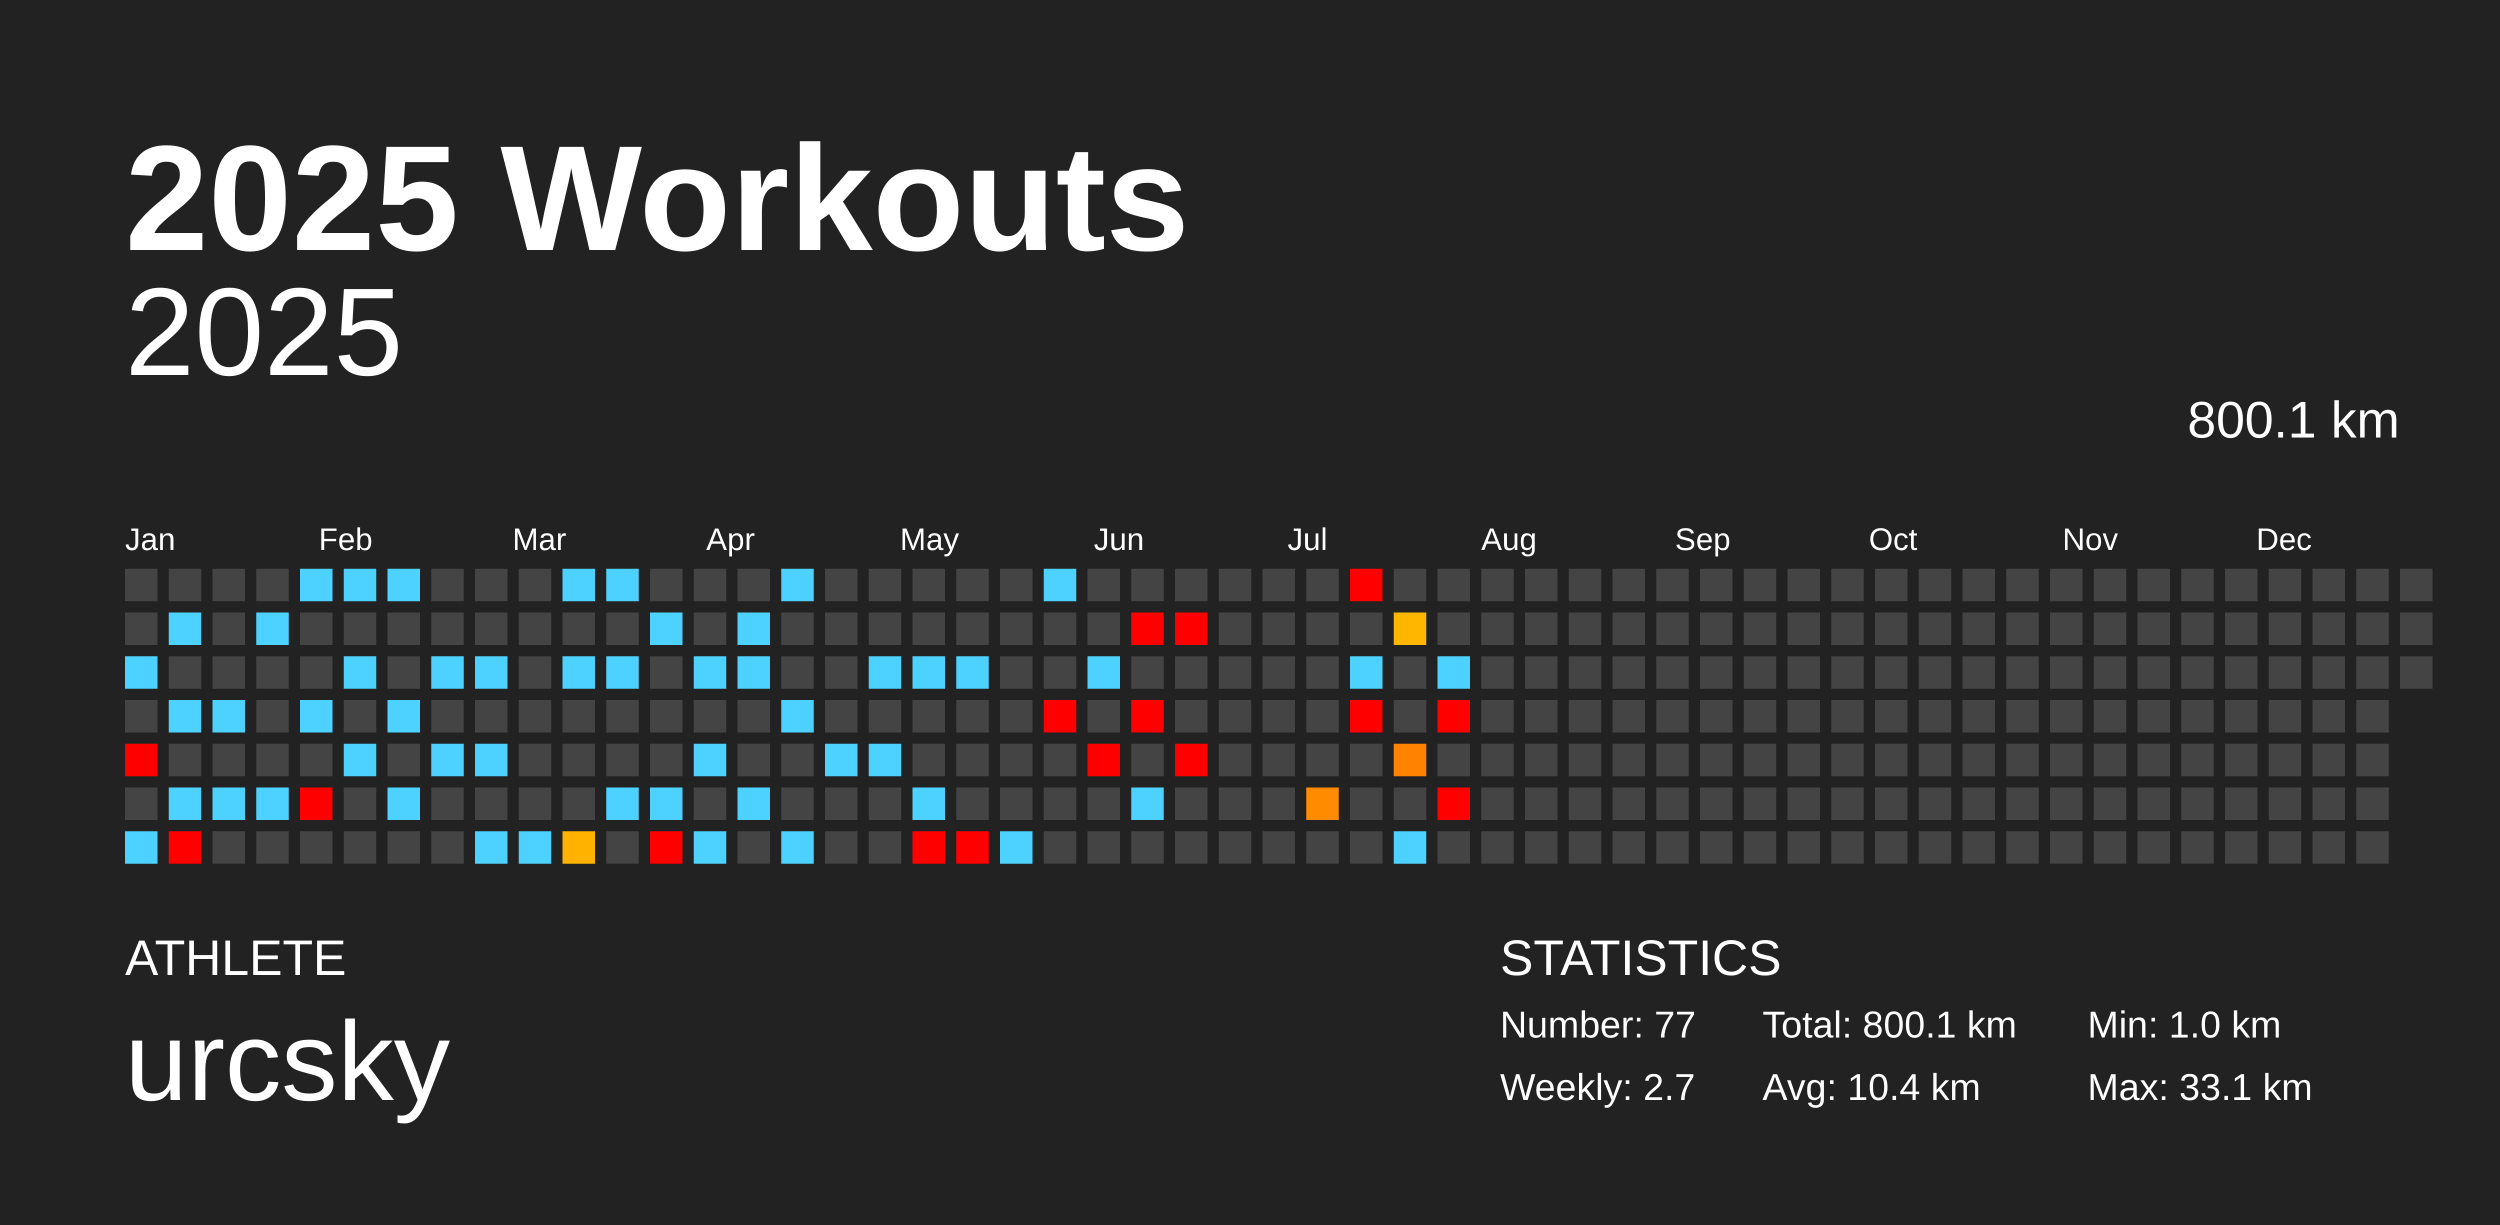
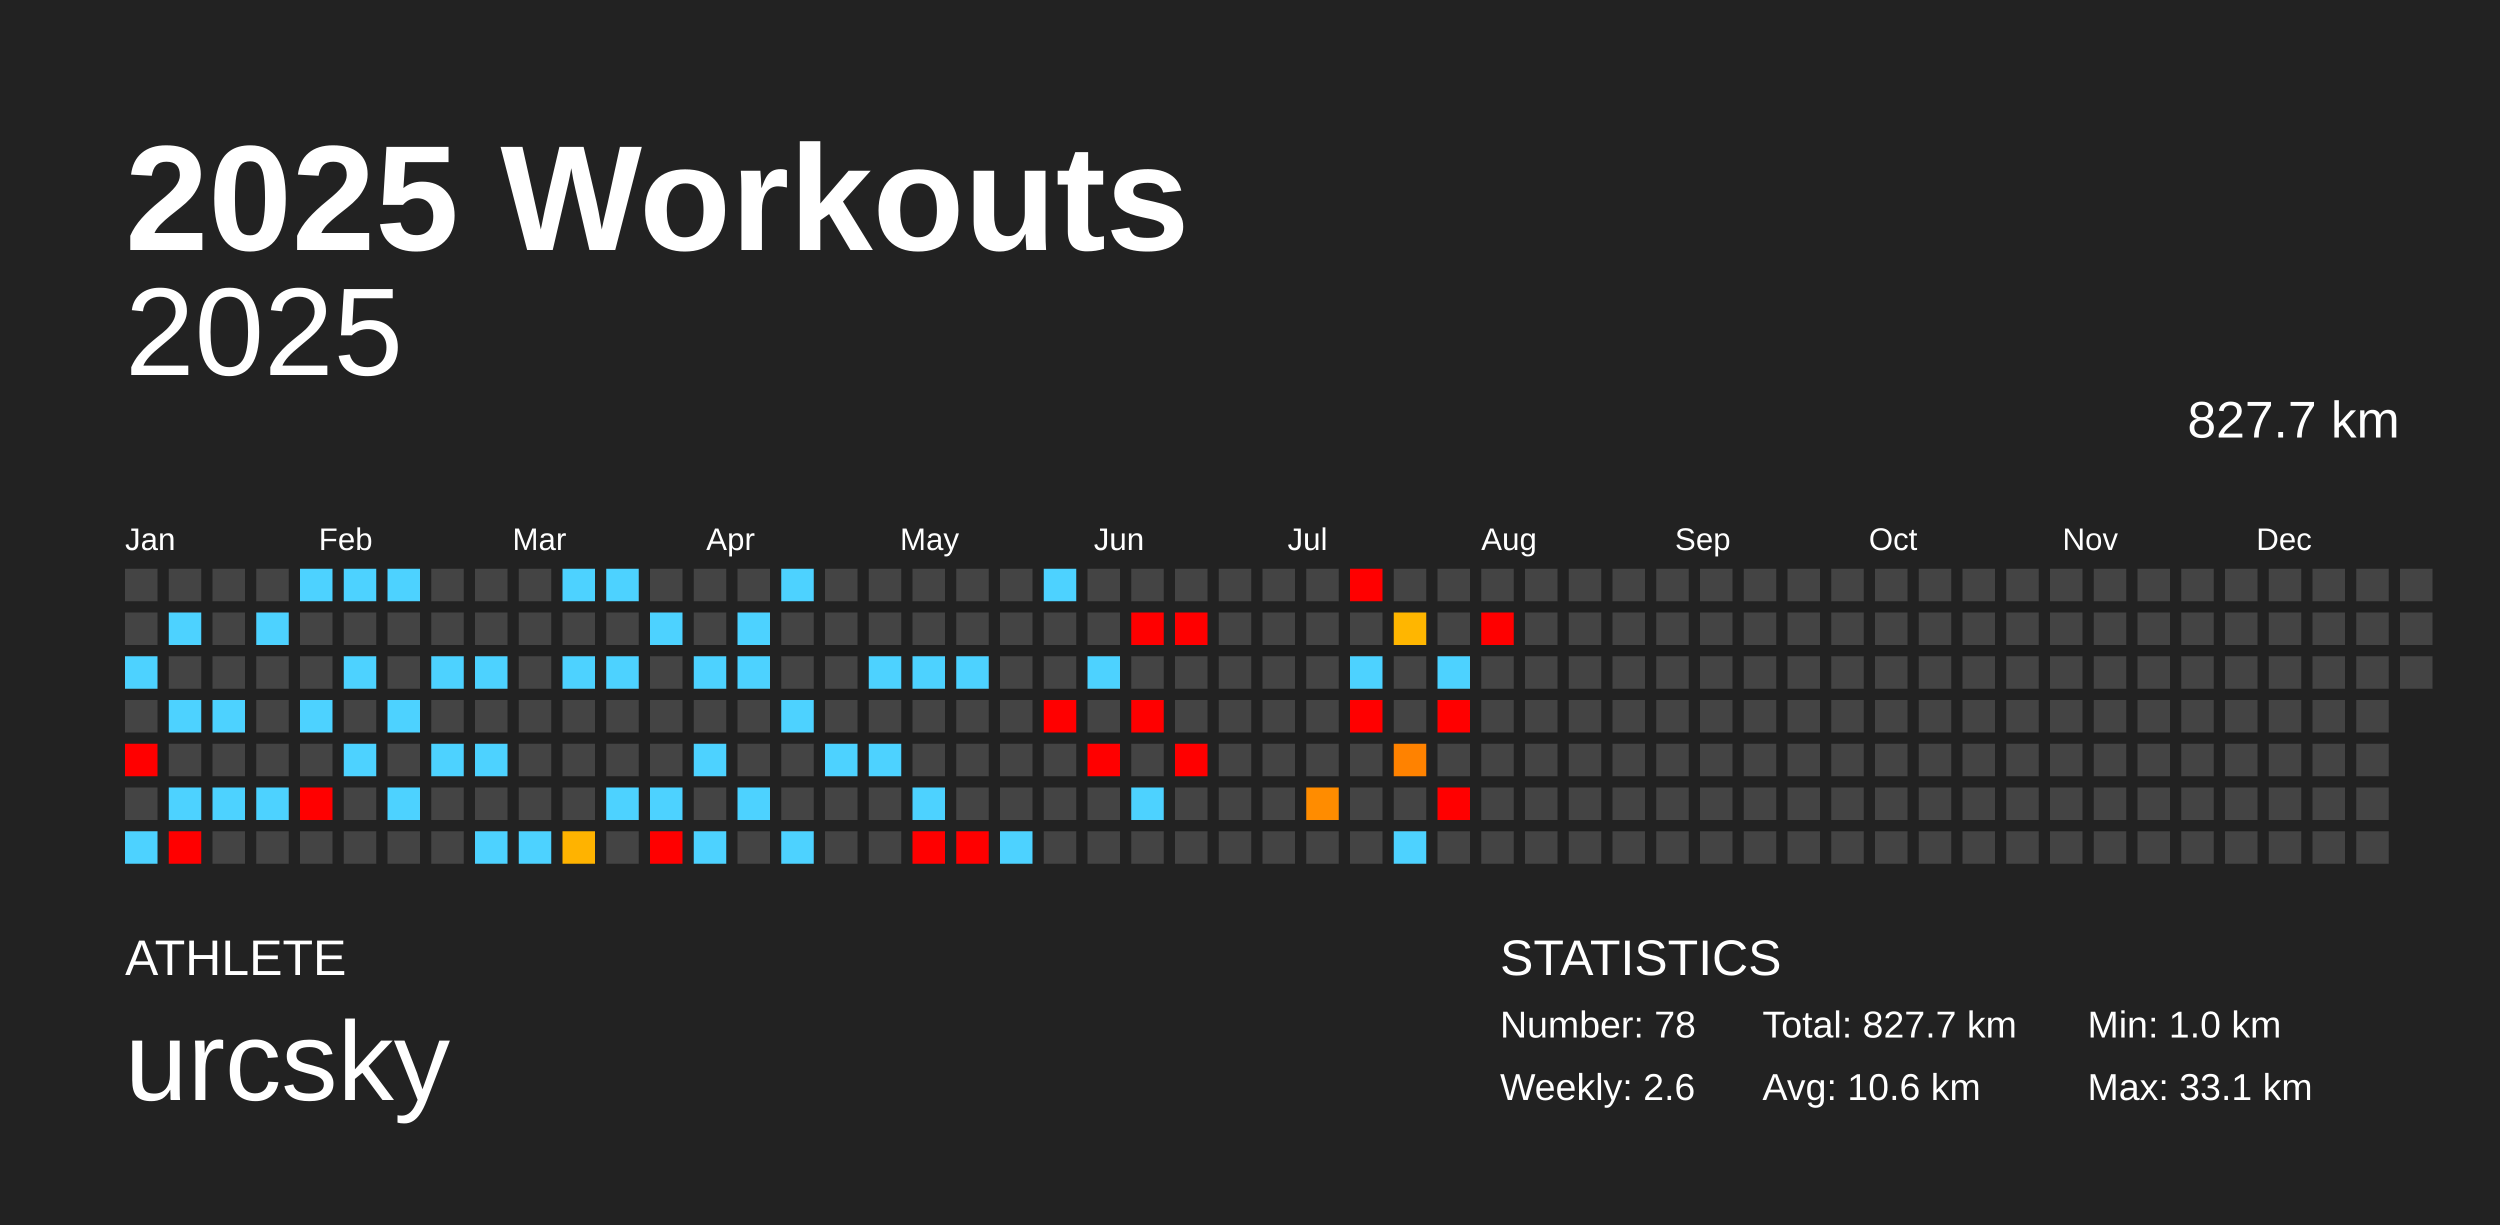
<svg xmlns="http://www.w3.org/2000/svg" baseProfile="full" height="98mm" version="1.1" viewBox="0,0,200,98" width="200mm">
  <defs />
  <rect fill="#222222" height="98" width="200" x="0" y="0" />
  <text fill="#FFFFFF" style="font-size:12px; font-family:Arial; font-weight:bold;" x="10" y="20">2025 Workouts</text>
  <text fill="#FFFFFF" style="font-size:4px; font-family:Arial" x="10" y="78">ATHLETE</text>
  <text fill="#FFFFFF" style="font-size:9px; font-family:Arial" x="10" y="88">urcsky</text>
  <text fill="#FFFFFF" style="font-size:4px; font-family:Arial" x="120" y="78">STATISTICS</text>
-   <text fill="#FFFFFF" style="font-size:3px; font-family:Arial" x="120" y="83">Number: 77</text>
-   <text fill="#FFFFFF" style="font-size:3px; font-family:Arial" x="120" y="88">Weekly: 2.7</text>
-   <text fill="#FFFFFF" style="font-size:3px; font-family:Arial" x="141" y="83">Total: 800.1 km</text>
-   <text fill="#FFFFFF" style="font-size:3px; font-family:Arial" x="141" y="88">Avg: 10.4 km</text>
+   <text fill="#FFFFFF" style="font-size:3px; font-family:Arial" x="120" y="83">Number: 78</text>
+   <text fill="#FFFFFF" style="font-size:3px; font-family:Arial" x="120" y="88">Weekly: 2.6</text>
+   <text fill="#FFFFFF" style="font-size:3px; font-family:Arial" x="141" y="83">Total: 827.7 km</text>
+   <text fill="#FFFFFF" style="font-size:3px; font-family:Arial" x="141" y="88">Avg: 10.6 km</text>
  <text fill="#FFFFFF" style="font-size:3px; font-family:Arial" x="167" y="83">Min: 1.0 km</text>
  <text fill="#FFFFFF" style="font-size:3px; font-family:Arial" x="167" y="88">Max: 33.1 km</text>
  <text alignment-baseline="hanging" fill="#FFFFFF" style="font-size:10.0px; font-family:Arial;" x="10" y="30">2025</text>
-   <text alignment-baseline="hanging" fill="#FFFFFF" style="font-size:4.125px; font-family:Arial;" x="175" y="35">800.1 km</text>
+   <text alignment-baseline="hanging" fill="#FFFFFF" style="font-size:4.125px; font-family:Arial;" x="175" y="35">827.7 km</text>
  <text fill="#FFFFFF" style="font-size:2.5px; font-family:Arial" x="10.0" y="44">Jan</text>
  <text fill="#FFFFFF" style="font-size:2.5px; font-family:Arial" x="25.5" y="44">Feb</text>
  <text fill="#FFFFFF" style="font-size:2.5px; font-family:Arial" x="41.0" y="44">Mar</text>
  <text fill="#FFFFFF" style="font-size:2.5px; font-family:Arial" x="56.5" y="44">Apr</text>
  <text fill="#FFFFFF" style="font-size:2.5px; font-family:Arial" x="72.0" y="44">May</text>
  <text fill="#FFFFFF" style="font-size:2.5px; font-family:Arial" x="87.5" y="44">Jun</text>
  <text fill="#FFFFFF" style="font-size:2.5px; font-family:Arial" x="103.0" y="44">Jul</text>
  <text fill="#FFFFFF" style="font-size:2.5px; font-family:Arial" x="118.5" y="44">Aug</text>
  <text fill="#FFFFFF" style="font-size:2.5px; font-family:Arial" x="134.0" y="44">Sep</text>
  <text fill="#FFFFFF" style="font-size:2.5px; font-family:Arial" x="149.5" y="44">Oct</text>
  <text fill="#FFFFFF" style="font-size:2.5px; font-family:Arial" x="165.0" y="44">Nov</text>
  <text fill="#FFFFFF" style="font-size:2.5px; font-family:Arial" x="180.5" y="44">Dec</text>
  <rect fill="#444444" height="2.6" width="2.6" x="10.0" y="45.5" />
  <rect fill="#444444" height="2.6" width="2.6" x="10.0" y="49.0" />
  <rect fill="#4dd2ff" height="2.6" width="2.6" x="10.0" y="52.5" />
  <rect fill="#444444" height="2.6" width="2.6" x="10.0" y="56.0" />
  <rect fill="red" height="2.6" width="2.6" x="10.0" y="59.5" />
  <rect fill="#444444" height="2.6" width="2.6" x="10.0" y="63.0" />
  <rect fill="#4dd2ff" height="2.6" width="2.6" x="10.0" y="66.5" />
  <rect fill="#444444" height="2.6" width="2.6" x="13.5" y="45.5" />
  <rect fill="#4dd2ff" height="2.6" width="2.6" x="13.5" y="49.0" />
  <rect fill="#444444" height="2.6" width="2.6" x="13.5" y="52.5" />
  <rect fill="#4dd2ff" height="2.6" width="2.6" x="13.5" y="56.0" />
  <rect fill="#444444" height="2.6" width="2.6" x="13.5" y="59.5" />
  <rect fill="#4dd2ff" height="2.6" width="2.6" x="13.5" y="63.0" />
  <rect fill="red" height="2.6" width="2.6" x="13.5" y="66.5" />
  <rect fill="#444444" height="2.6" width="2.6" x="17.0" y="45.5" />
  <rect fill="#444444" height="2.6" width="2.6" x="17.0" y="49.0" />
  <rect fill="#444444" height="2.6" width="2.6" x="17.0" y="52.5" />
  <rect fill="#4dd2ff" height="2.6" width="2.6" x="17.0" y="56.0" />
  <rect fill="#444444" height="2.6" width="2.6" x="17.0" y="59.5" />
  <rect fill="#4dd2ff" height="2.6" width="2.6" x="17.0" y="63.0" />
  <rect fill="#444444" height="2.6" width="2.6" x="17.0" y="66.5" />
  <rect fill="#444444" height="2.6" width="2.6" x="20.5" y="45.5" />
  <rect fill="#4dd2ff" height="2.6" width="2.6" x="20.5" y="49.0" />
  <rect fill="#444444" height="2.6" width="2.6" x="20.5" y="52.5" />
  <rect fill="#444444" height="2.6" width="2.6" x="20.5" y="56.0" />
  <rect fill="#444444" height="2.6" width="2.6" x="20.5" y="59.5" />
  <rect fill="#4dd2ff" height="2.6" width="2.6" x="20.5" y="63.0" />
  <rect fill="#444444" height="2.6" width="2.6" x="20.5" y="66.5" />
  <rect fill="#4dd2ff" height="2.6" width="2.6" x="24.0" y="45.5" />
  <rect fill="#444444" height="2.6" width="2.6" x="24.0" y="49.0" />
  <rect fill="#444444" height="2.6" width="2.6" x="24.0" y="52.5" />
  <rect fill="#4dd2ff" height="2.6" width="2.6" x="24.0" y="56.0" />
  <rect fill="#444444" height="2.6" width="2.6" x="24.0" y="59.5" />
  <rect fill="red" height="2.6" width="2.6" x="24.0" y="63.0" />
  <rect fill="#444444" height="2.6" width="2.6" x="24.0" y="66.5" />
  <rect fill="#4dd2ff" height="2.6" width="2.6" x="27.5" y="45.5" />
  <rect fill="#444444" height="2.6" width="2.6" x="27.5" y="49.0" />
  <rect fill="#4dd2ff" height="2.6" width="2.6" x="27.5" y="52.5" />
  <rect fill="#444444" height="2.6" width="2.6" x="27.5" y="56.0" />
  <rect fill="#4dd2ff" height="2.6" width="2.6" x="27.5" y="59.5" />
  <rect fill="#444444" height="2.6" width="2.6" x="27.5" y="63.0" />
  <rect fill="#444444" height="2.6" width="2.6" x="27.5" y="66.5" />
  <rect fill="#4dd2ff" height="2.6" width="2.6" x="31.0" y="45.5" />
  <rect fill="#444444" height="2.6" width="2.6" x="31.0" y="49.0" />
  <rect fill="#444444" height="2.6" width="2.6" x="31.0" y="52.5" />
  <rect fill="#4dd2ff" height="2.6" width="2.6" x="31.0" y="56.0" />
  <rect fill="#444444" height="2.6" width="2.6" x="31.0" y="59.5" />
  <rect fill="#4dd2ff" height="2.6" width="2.6" x="31.0" y="63.0" />
  <rect fill="#444444" height="2.6" width="2.6" x="31.0" y="66.5" />
  <rect fill="#444444" height="2.6" width="2.6" x="34.5" y="45.5" />
  <rect fill="#444444" height="2.6" width="2.6" x="34.5" y="49.0" />
  <rect fill="#4dd2ff" height="2.6" width="2.6" x="34.5" y="52.5" />
  <rect fill="#444444" height="2.6" width="2.6" x="34.5" y="56.0" />
  <rect fill="#4dd2ff" height="2.6" width="2.6" x="34.5" y="59.5" />
  <rect fill="#444444" height="2.6" width="2.6" x="34.5" y="63.0" />
  <rect fill="#444444" height="2.6" width="2.6" x="34.5" y="66.5" />
  <rect fill="#444444" height="2.6" width="2.6" x="38.0" y="45.5" />
  <rect fill="#444444" height="2.6" width="2.6" x="38.0" y="49.0" />
  <rect fill="#4dd2ff" height="2.6" width="2.6" x="38.0" y="52.5" />
  <rect fill="#444444" height="2.6" width="2.6" x="38.0" y="56.0" />
  <rect fill="#4dd2ff" height="2.6" width="2.6" x="38.0" y="59.5" />
  <rect fill="#444444" height="2.6" width="2.6" x="38.0" y="63.0" />
  <rect fill="#4dd2ff" height="2.6" width="2.6" x="38.0" y="66.5" />
  <rect fill="#444444" height="2.6" width="2.6" x="41.5" y="45.5" />
  <rect fill="#444444" height="2.6" width="2.6" x="41.5" y="49.0" />
  <rect fill="#444444" height="2.6" width="2.6" x="41.5" y="52.5" />
  <rect fill="#444444" height="2.6" width="2.6" x="41.5" y="56.0" />
  <rect fill="#444444" height="2.6" width="2.6" x="41.5" y="59.5" />
  <rect fill="#444444" height="2.6" width="2.6" x="41.5" y="63.0" />
  <rect fill="#4dd2ff" height="2.6" width="2.6" x="41.5" y="66.5" />
  <rect fill="#4dd2ff" height="2.6" width="2.6" x="45.0" y="45.5" />
  <rect fill="#444444" height="2.6" width="2.6" x="45.0" y="49.0" />
  <rect fill="#4dd2ff" height="2.6" width="2.6" x="45.0" y="52.5" />
  <rect fill="#444444" height="2.6" width="2.6" x="45.0" y="56.0" />
  <rect fill="#444444" height="2.6" width="2.6" x="45.0" y="59.5" />
  <rect fill="#444444" height="2.6" width="2.6" x="45.0" y="63.0" />
  <rect fill="#ffb300" height="2.6" width="2.6" x="45.0" y="66.5" />
  <rect fill="#4dd2ff" height="2.6" width="2.6" x="48.5" y="45.5" />
  <rect fill="#444444" height="2.6" width="2.6" x="48.5" y="49.0" />
  <rect fill="#4dd2ff" height="2.6" width="2.6" x="48.5" y="52.5" />
  <rect fill="#444444" height="2.6" width="2.6" x="48.5" y="56.0" />
  <rect fill="#444444" height="2.6" width="2.6" x="48.5" y="59.5" />
  <rect fill="#4dd2ff" height="2.6" width="2.6" x="48.5" y="63.0" />
  <rect fill="#444444" height="2.6" width="2.6" x="48.5" y="66.5" />
  <rect fill="#444444" height="2.6" width="2.6" x="52.0" y="45.5" />
  <rect fill="#4dd2ff" height="2.6" width="2.6" x="52.0" y="49.0" />
  <rect fill="#444444" height="2.6" width="2.6" x="52.0" y="52.5" />
  <rect fill="#444444" height="2.6" width="2.6" x="52.0" y="56.0" />
  <rect fill="#444444" height="2.6" width="2.6" x="52.0" y="59.5" />
  <rect fill="#4dd2ff" height="2.6" width="2.6" x="52.0" y="63.0" />
  <rect fill="red" height="2.6" width="2.6" x="52.0" y="66.5" />
  <rect fill="#444444" height="2.6" width="2.6" x="55.5" y="45.5" />
  <rect fill="#444444" height="2.6" width="2.6" x="55.5" y="49.0" />
  <rect fill="#4dd2ff" height="2.6" width="2.6" x="55.5" y="52.5" />
  <rect fill="#444444" height="2.6" width="2.6" x="55.5" y="56.0" />
  <rect fill="#4dd2ff" height="2.6" width="2.6" x="55.5" y="59.5" />
  <rect fill="#444444" height="2.6" width="2.6" x="55.5" y="63.0" />
  <rect fill="#4dd2ff" height="2.6" width="2.6" x="55.5" y="66.5" />
  <rect fill="#444444" height="2.6" width="2.6" x="59.0" y="45.5" />
  <rect fill="#4dd2ff" height="2.6" width="2.6" x="59.0" y="49.0" />
  <rect fill="#4dd2ff" height="2.6" width="2.6" x="59.0" y="52.5" />
  <rect fill="#444444" height="2.6" width="2.6" x="59.0" y="56.0" />
  <rect fill="#444444" height="2.6" width="2.6" x="59.0" y="59.5" />
  <rect fill="#4dd2ff" height="2.6" width="2.6" x="59.0" y="63.0" />
  <rect fill="#444444" height="2.6" width="2.6" x="59.0" y="66.5" />
  <rect fill="#4dd2ff" height="2.6" width="2.6" x="62.5" y="45.5" />
  <rect fill="#444444" height="2.6" width="2.6" x="62.5" y="49.0" />
  <rect fill="#444444" height="2.6" width="2.6" x="62.5" y="52.5" />
  <rect fill="#4dd2ff" height="2.6" width="2.6" x="62.5" y="56.0" />
  <rect fill="#444444" height="2.6" width="2.6" x="62.5" y="59.5" />
  <rect fill="#444444" height="2.6" width="2.6" x="62.5" y="63.0" />
  <rect fill="#4dd2ff" height="2.6" width="2.6" x="62.5" y="66.5" />
  <rect fill="#444444" height="2.6" width="2.6" x="66.0" y="45.5" />
  <rect fill="#444444" height="2.6" width="2.6" x="66.0" y="49.0" />
  <rect fill="#444444" height="2.6" width="2.6" x="66.0" y="52.5" />
  <rect fill="#444444" height="2.6" width="2.6" x="66.0" y="56.0" />
  <rect fill="#4dd2ff" height="2.6" width="2.6" x="66.0" y="59.5" />
  <rect fill="#444444" height="2.6" width="2.6" x="66.0" y="63.0" />
  <rect fill="#444444" height="2.6" width="2.6" x="66.0" y="66.5" />
  <rect fill="#444444" height="2.6" width="2.6" x="69.5" y="45.5" />
  <rect fill="#444444" height="2.6" width="2.6" x="69.5" y="49.0" />
  <rect fill="#4dd2ff" height="2.6" width="2.6" x="69.5" y="52.5" />
  <rect fill="#444444" height="2.6" width="2.6" x="69.5" y="56.0" />
  <rect fill="#4dd2ff" height="2.6" width="2.6" x="69.5" y="59.5" />
  <rect fill="#444444" height="2.6" width="2.6" x="69.5" y="63.0" />
  <rect fill="#444444" height="2.6" width="2.6" x="69.5" y="66.5" />
  <rect fill="#444444" height="2.6" width="2.6" x="73.0" y="45.5" />
  <rect fill="#444444" height="2.6" width="2.6" x="73.0" y="49.0" />
  <rect fill="#4dd2ff" height="2.6" width="2.6" x="73.0" y="52.5" />
  <rect fill="#444444" height="2.6" width="2.6" x="73.0" y="56.0" />
  <rect fill="#444444" height="2.6" width="2.6" x="73.0" y="59.5" />
  <rect fill="#4dd2ff" height="2.6" width="2.6" x="73.0" y="63.0" />
  <rect fill="red" height="2.6" width="2.6" x="73.0" y="66.5" />
  <rect fill="#444444" height="2.6" width="2.6" x="76.5" y="45.5" />
  <rect fill="#444444" height="2.6" width="2.6" x="76.5" y="49.0" />
  <rect fill="#4dd2ff" height="2.6" width="2.6" x="76.5" y="52.5" />
  <rect fill="#444444" height="2.6" width="2.6" x="76.5" y="56.0" />
  <rect fill="#444444" height="2.6" width="2.6" x="76.5" y="59.5" />
  <rect fill="#444444" height="2.6" width="2.6" x="76.5" y="63.0" />
  <rect fill="red" height="2.6" width="2.6" x="76.5" y="66.5" />
  <rect fill="#444444" height="2.6" width="2.6" x="80.0" y="45.5" />
  <rect fill="#444444" height="2.6" width="2.6" x="80.0" y="49.0" />
  <rect fill="#444444" height="2.6" width="2.6" x="80.0" y="52.5" />
  <rect fill="#444444" height="2.6" width="2.6" x="80.0" y="56.0" />
  <rect fill="#444444" height="2.6" width="2.6" x="80.0" y="59.5" />
  <rect fill="#444444" height="2.6" width="2.6" x="80.0" y="63.0" />
  <rect fill="#4dd2ff" height="2.6" width="2.6" x="80.0" y="66.5" />
  <rect fill="#4dd2ff" height="2.6" width="2.6" x="83.5" y="45.5" />
  <rect fill="#444444" height="2.6" width="2.6" x="83.5" y="49.0" />
  <rect fill="#444444" height="2.6" width="2.6" x="83.5" y="52.5" />
  <rect fill="red" height="2.6" width="2.6" x="83.5" y="56.0" />
  <rect fill="#444444" height="2.6" width="2.6" x="83.5" y="59.5" />
  <rect fill="#444444" height="2.6" width="2.6" x="83.5" y="63.0" />
  <rect fill="#444444" height="2.6" width="2.6" x="83.5" y="66.5" />
  <rect fill="#444444" height="2.6" width="2.6" x="87.0" y="45.5" />
  <rect fill="#444444" height="2.6" width="2.6" x="87.0" y="49.0" />
  <rect fill="#4dd2ff" height="2.6" width="2.6" x="87.0" y="52.5" />
  <rect fill="#444444" height="2.6" width="2.6" x="87.0" y="56.0" />
  <rect fill="red" height="2.6" width="2.6" x="87.0" y="59.5" />
  <rect fill="#444444" height="2.6" width="2.6" x="87.0" y="63.0" />
  <rect fill="#444444" height="2.6" width="2.6" x="87.0" y="66.5" />
  <rect fill="#444444" height="2.6" width="2.6" x="90.5" y="45.5" />
  <rect fill="red" height="2.6" width="2.6" x="90.5" y="49.0" />
  <rect fill="#444444" height="2.6" width="2.6" x="90.5" y="52.5" />
  <rect fill="red" height="2.6" width="2.6" x="90.5" y="56.0" />
  <rect fill="#444444" height="2.6" width="2.6" x="90.5" y="59.5" />
  <rect fill="#4dd2ff" height="2.6" width="2.6" x="90.5" y="63.0" />
  <rect fill="#444444" height="2.6" width="2.6" x="90.5" y="66.5" />
  <rect fill="#444444" height="2.6" width="2.6" x="94.0" y="45.5" />
  <rect fill="red" height="2.6" width="2.6" x="94.0" y="49.0" />
  <rect fill="#444444" height="2.6" width="2.6" x="94.0" y="52.5" />
  <rect fill="#444444" height="2.6" width="2.6" x="94.0" y="56.0" />
  <rect fill="red" height="2.6" width="2.6" x="94.0" y="59.5" />
  <rect fill="#444444" height="2.6" width="2.6" x="94.0" y="63.0" />
  <rect fill="#444444" height="2.6" width="2.6" x="94.0" y="66.5" />
  <rect fill="#444444" height="2.6" width="2.6" x="97.5" y="45.5" />
  <rect fill="#444444" height="2.6" width="2.6" x="97.5" y="49.0" />
  <rect fill="#444444" height="2.6" width="2.6" x="97.5" y="52.5" />
  <rect fill="#444444" height="2.6" width="2.6" x="97.5" y="56.0" />
  <rect fill="#444444" height="2.6" width="2.6" x="97.5" y="59.5" />
  <rect fill="#444444" height="2.6" width="2.6" x="97.5" y="63.0" />
  <rect fill="#444444" height="2.6" width="2.6" x="97.5" y="66.5" />
  <rect fill="#444444" height="2.6" width="2.6" x="101.0" y="45.5" />
  <rect fill="#444444" height="2.6" width="2.6" x="101.0" y="49.0" />
  <rect fill="#444444" height="2.6" width="2.6" x="101.0" y="52.5" />
  <rect fill="#444444" height="2.6" width="2.6" x="101.0" y="56.0" />
  <rect fill="#444444" height="2.6" width="2.6" x="101.0" y="59.5" />
  <rect fill="#444444" height="2.6" width="2.6" x="101.0" y="63.0" />
  <rect fill="#444444" height="2.6" width="2.6" x="101.0" y="66.5" />
  <rect fill="#444444" height="2.6" width="2.6" x="104.5" y="45.5" />
  <rect fill="#444444" height="2.6" width="2.6" x="104.5" y="49.0" />
  <rect fill="#444444" height="2.6" width="2.6" x="104.5" y="52.5" />
  <rect fill="#444444" height="2.6" width="2.6" x="104.5" y="56.0" />
  <rect fill="#444444" height="2.6" width="2.6" x="104.5" y="59.5" />
  <rect fill="#ff8c00" height="2.6" width="2.6" x="104.5" y="63.0" />
  <rect fill="#444444" height="2.6" width="2.6" x="104.5" y="66.5" />
  <rect fill="red" height="2.6" width="2.6" x="108.0" y="45.5" />
  <rect fill="#444444" height="2.6" width="2.6" x="108.0" y="49.0" />
  <rect fill="#4dd2ff" height="2.6" width="2.6" x="108.0" y="52.5" />
  <rect fill="red" height="2.6" width="2.6" x="108.0" y="56.0" />
  <rect fill="#444444" height="2.6" width="2.6" x="108.0" y="59.5" />
  <rect fill="#444444" height="2.6" width="2.6" x="108.0" y="63.0" />
  <rect fill="#444444" height="2.6" width="2.6" x="108.0" y="66.5" />
  <rect fill="#444444" height="2.6" width="2.6" x="111.5" y="45.5" />
  <rect fill="#ffb600" height="2.6" width="2.6" x="111.5" y="49.0" />
  <rect fill="#444444" height="2.6" width="2.6" x="111.5" y="52.5" />
  <rect fill="#444444" height="2.6" width="2.6" x="111.5" y="56.0" />
  <rect fill="#ff8200" height="2.6" width="2.6" x="111.5" y="59.5" />
  <rect fill="#444444" height="2.6" width="2.6" x="111.5" y="63.0" />
  <rect fill="#4dd2ff" height="2.6" width="2.6" x="111.5" y="66.5" />
  <rect fill="#444444" height="2.6" width="2.6" x="115.0" y="45.5" />
  <rect fill="#444444" height="2.6" width="2.6" x="115.0" y="49.0" />
  <rect fill="#4dd2ff" height="2.6" width="2.6" x="115.0" y="52.5" />
  <rect fill="red" height="2.6" width="2.6" x="115.0" y="56.0" />
  <rect fill="#444444" height="2.6" width="2.6" x="115.0" y="59.5" />
  <rect fill="red" height="2.6" width="2.6" x="115.0" y="63.0" />
  <rect fill="#444444" height="2.6" width="2.6" x="115.0" y="66.5" />
  <rect fill="#444444" height="2.6" width="2.6" x="118.5" y="45.5" />
-   <rect fill="#444444" height="2.6" width="2.6" x="118.5" y="49.0" />
+   <rect fill="red" height="2.6" width="2.6" x="118.5" y="49.0" />
  <rect fill="#444444" height="2.6" width="2.6" x="118.5" y="52.5" />
  <rect fill="#444444" height="2.6" width="2.6" x="118.5" y="56.0" />
  <rect fill="#444444" height="2.6" width="2.6" x="118.5" y="59.5" />
  <rect fill="#444444" height="2.6" width="2.6" x="118.5" y="63.0" />
  <rect fill="#444444" height="2.6" width="2.6" x="118.5" y="66.5" />
  <rect fill="#444444" height="2.6" width="2.6" x="122.0" y="45.5" />
  <rect fill="#444444" height="2.6" width="2.6" x="122.0" y="49.0" />
  <rect fill="#444444" height="2.6" width="2.6" x="122.0" y="52.5" />
  <rect fill="#444444" height="2.6" width="2.6" x="122.0" y="56.0" />
  <rect fill="#444444" height="2.6" width="2.6" x="122.0" y="59.5" />
  <rect fill="#444444" height="2.6" width="2.6" x="122.0" y="63.0" />
  <rect fill="#444444" height="2.6" width="2.6" x="122.0" y="66.5" />
  <rect fill="#444444" height="2.6" width="2.6" x="125.5" y="45.5" />
  <rect fill="#444444" height="2.6" width="2.6" x="125.5" y="49.0" />
  <rect fill="#444444" height="2.6" width="2.6" x="125.5" y="52.5" />
  <rect fill="#444444" height="2.6" width="2.6" x="125.5" y="56.0" />
  <rect fill="#444444" height="2.6" width="2.6" x="125.5" y="59.5" />
  <rect fill="#444444" height="2.6" width="2.6" x="125.5" y="63.0" />
  <rect fill="#444444" height="2.6" width="2.6" x="125.5" y="66.5" />
  <rect fill="#444444" height="2.6" width="2.6" x="129.0" y="45.5" />
  <rect fill="#444444" height="2.6" width="2.6" x="129.0" y="49.0" />
  <rect fill="#444444" height="2.6" width="2.6" x="129.0" y="52.5" />
  <rect fill="#444444" height="2.6" width="2.6" x="129.0" y="56.0" />
  <rect fill="#444444" height="2.6" width="2.6" x="129.0" y="59.5" />
  <rect fill="#444444" height="2.6" width="2.6" x="129.0" y="63.0" />
  <rect fill="#444444" height="2.6" width="2.6" x="129.0" y="66.5" />
  <rect fill="#444444" height="2.6" width="2.6" x="132.5" y="45.5" />
  <rect fill="#444444" height="2.6" width="2.6" x="132.5" y="49.0" />
  <rect fill="#444444" height="2.6" width="2.6" x="132.5" y="52.5" />
  <rect fill="#444444" height="2.6" width="2.6" x="132.5" y="56.0" />
  <rect fill="#444444" height="2.6" width="2.6" x="132.5" y="59.5" />
  <rect fill="#444444" height="2.6" width="2.6" x="132.5" y="63.0" />
  <rect fill="#444444" height="2.6" width="2.6" x="132.5" y="66.5" />
  <rect fill="#444444" height="2.6" width="2.6" x="136.0" y="45.5" />
  <rect fill="#444444" height="2.6" width="2.6" x="136.0" y="49.0" />
  <rect fill="#444444" height="2.6" width="2.6" x="136.0" y="52.5" />
  <rect fill="#444444" height="2.6" width="2.6" x="136.0" y="56.0" />
  <rect fill="#444444" height="2.6" width="2.6" x="136.0" y="59.5" />
  <rect fill="#444444" height="2.6" width="2.6" x="136.0" y="63.0" />
  <rect fill="#444444" height="2.6" width="2.6" x="136.0" y="66.5" />
  <rect fill="#444444" height="2.6" width="2.6" x="139.5" y="45.5" />
  <rect fill="#444444" height="2.6" width="2.6" x="139.5" y="49.0" />
  <rect fill="#444444" height="2.6" width="2.6" x="139.5" y="52.5" />
  <rect fill="#444444" height="2.6" width="2.6" x="139.5" y="56.0" />
  <rect fill="#444444" height="2.6" width="2.6" x="139.5" y="59.5" />
  <rect fill="#444444" height="2.6" width="2.6" x="139.5" y="63.0" />
  <rect fill="#444444" height="2.6" width="2.6" x="139.5" y="66.5" />
  <rect fill="#444444" height="2.6" width="2.6" x="143.0" y="45.5" />
  <rect fill="#444444" height="2.6" width="2.6" x="143.0" y="49.0" />
  <rect fill="#444444" height="2.6" width="2.6" x="143.0" y="52.5" />
  <rect fill="#444444" height="2.6" width="2.6" x="143.0" y="56.0" />
  <rect fill="#444444" height="2.6" width="2.6" x="143.0" y="59.5" />
  <rect fill="#444444" height="2.6" width="2.6" x="143.0" y="63.0" />
  <rect fill="#444444" height="2.6" width="2.6" x="143.0" y="66.5" />
  <rect fill="#444444" height="2.6" width="2.6" x="146.5" y="45.5" />
  <rect fill="#444444" height="2.6" width="2.6" x="146.5" y="49.0" />
  <rect fill="#444444" height="2.6" width="2.6" x="146.5" y="52.5" />
  <rect fill="#444444" height="2.6" width="2.6" x="146.5" y="56.0" />
  <rect fill="#444444" height="2.6" width="2.6" x="146.5" y="59.5" />
  <rect fill="#444444" height="2.6" width="2.6" x="146.5" y="63.0" />
  <rect fill="#444444" height="2.6" width="2.6" x="146.5" y="66.5" />
  <rect fill="#444444" height="2.6" width="2.6" x="150.0" y="45.5" />
  <rect fill="#444444" height="2.6" width="2.6" x="150.0" y="49.0" />
  <rect fill="#444444" height="2.6" width="2.6" x="150.0" y="52.5" />
  <rect fill="#444444" height="2.6" width="2.6" x="150.0" y="56.0" />
  <rect fill="#444444" height="2.6" width="2.6" x="150.0" y="59.5" />
  <rect fill="#444444" height="2.6" width="2.6" x="150.0" y="63.0" />
  <rect fill="#444444" height="2.6" width="2.6" x="150.0" y="66.5" />
  <rect fill="#444444" height="2.6" width="2.6" x="153.5" y="45.5" />
  <rect fill="#444444" height="2.6" width="2.6" x="153.5" y="49.0" />
  <rect fill="#444444" height="2.6" width="2.6" x="153.5" y="52.5" />
  <rect fill="#444444" height="2.6" width="2.6" x="153.5" y="56.0" />
  <rect fill="#444444" height="2.6" width="2.6" x="153.5" y="59.5" />
  <rect fill="#444444" height="2.6" width="2.6" x="153.5" y="63.0" />
  <rect fill="#444444" height="2.6" width="2.6" x="153.5" y="66.5" />
  <rect fill="#444444" height="2.6" width="2.6" x="157.0" y="45.5" />
  <rect fill="#444444" height="2.6" width="2.6" x="157.0" y="49.0" />
  <rect fill="#444444" height="2.6" width="2.6" x="157.0" y="52.5" />
  <rect fill="#444444" height="2.6" width="2.6" x="157.0" y="56.0" />
  <rect fill="#444444" height="2.6" width="2.6" x="157.0" y="59.5" />
  <rect fill="#444444" height="2.6" width="2.6" x="157.0" y="63.0" />
  <rect fill="#444444" height="2.6" width="2.6" x="157.0" y="66.5" />
  <rect fill="#444444" height="2.6" width="2.6" x="160.5" y="45.5" />
  <rect fill="#444444" height="2.6" width="2.6" x="160.5" y="49.0" />
  <rect fill="#444444" height="2.6" width="2.6" x="160.5" y="52.5" />
  <rect fill="#444444" height="2.6" width="2.6" x="160.5" y="56.0" />
  <rect fill="#444444" height="2.6" width="2.6" x="160.5" y="59.5" />
  <rect fill="#444444" height="2.6" width="2.6" x="160.5" y="63.0" />
  <rect fill="#444444" height="2.6" width="2.6" x="160.5" y="66.5" />
  <rect fill="#444444" height="2.6" width="2.6" x="164.0" y="45.5" />
  <rect fill="#444444" height="2.6" width="2.6" x="164.0" y="49.0" />
  <rect fill="#444444" height="2.6" width="2.6" x="164.0" y="52.5" />
  <rect fill="#444444" height="2.6" width="2.6" x="164.0" y="56.0" />
  <rect fill="#444444" height="2.6" width="2.6" x="164.0" y="59.5" />
  <rect fill="#444444" height="2.6" width="2.6" x="164.0" y="63.0" />
  <rect fill="#444444" height="2.6" width="2.6" x="164.0" y="66.5" />
  <rect fill="#444444" height="2.6" width="2.6" x="167.5" y="45.5" />
  <rect fill="#444444" height="2.6" width="2.6" x="167.5" y="49.0" />
  <rect fill="#444444" height="2.6" width="2.6" x="167.5" y="52.5" />
  <rect fill="#444444" height="2.6" width="2.6" x="167.5" y="56.0" />
  <rect fill="#444444" height="2.6" width="2.6" x="167.5" y="59.5" />
  <rect fill="#444444" height="2.6" width="2.6" x="167.5" y="63.0" />
  <rect fill="#444444" height="2.6" width="2.6" x="167.5" y="66.5" />
  <rect fill="#444444" height="2.6" width="2.6" x="171.0" y="45.5" />
  <rect fill="#444444" height="2.6" width="2.6" x="171.0" y="49.0" />
  <rect fill="#444444" height="2.6" width="2.6" x="171.0" y="52.5" />
  <rect fill="#444444" height="2.6" width="2.6" x="171.0" y="56.0" />
  <rect fill="#444444" height="2.6" width="2.6" x="171.0" y="59.5" />
  <rect fill="#444444" height="2.6" width="2.6" x="171.0" y="63.0" />
  <rect fill="#444444" height="2.6" width="2.6" x="171.0" y="66.5" />
  <rect fill="#444444" height="2.6" width="2.6" x="174.5" y="45.5" />
  <rect fill="#444444" height="2.6" width="2.6" x="174.5" y="49.0" />
  <rect fill="#444444" height="2.6" width="2.6" x="174.5" y="52.5" />
  <rect fill="#444444" height="2.6" width="2.6" x="174.5" y="56.0" />
  <rect fill="#444444" height="2.6" width="2.6" x="174.5" y="59.5" />
  <rect fill="#444444" height="2.6" width="2.6" x="174.5" y="63.0" />
  <rect fill="#444444" height="2.6" width="2.6" x="174.5" y="66.5" />
  <rect fill="#444444" height="2.6" width="2.6" x="178.0" y="45.5" />
  <rect fill="#444444" height="2.6" width="2.6" x="178.0" y="49.0" />
  <rect fill="#444444" height="2.6" width="2.6" x="178.0" y="52.5" />
  <rect fill="#444444" height="2.6" width="2.6" x="178.0" y="56.0" />
  <rect fill="#444444" height="2.6" width="2.6" x="178.0" y="59.5" />
  <rect fill="#444444" height="2.6" width="2.6" x="178.0" y="63.0" />
  <rect fill="#444444" height="2.6" width="2.6" x="178.0" y="66.5" />
  <rect fill="#444444" height="2.6" width="2.6" x="181.5" y="45.5" />
  <rect fill="#444444" height="2.6" width="2.6" x="181.5" y="49.0" />
  <rect fill="#444444" height="2.6" width="2.6" x="181.5" y="52.5" />
  <rect fill="#444444" height="2.6" width="2.6" x="181.5" y="56.0" />
  <rect fill="#444444" height="2.6" width="2.6" x="181.5" y="59.5" />
  <rect fill="#444444" height="2.6" width="2.6" x="181.5" y="63.0" />
  <rect fill="#444444" height="2.6" width="2.6" x="181.5" y="66.5" />
  <rect fill="#444444" height="2.6" width="2.6" x="185.0" y="45.5" />
  <rect fill="#444444" height="2.6" width="2.6" x="185.0" y="49.0" />
  <rect fill="#444444" height="2.6" width="2.6" x="185.0" y="52.5" />
  <rect fill="#444444" height="2.6" width="2.6" x="185.0" y="56.0" />
  <rect fill="#444444" height="2.6" width="2.6" x="185.0" y="59.5" />
  <rect fill="#444444" height="2.6" width="2.6" x="185.0" y="63.0" />
  <rect fill="#444444" height="2.6" width="2.6" x="185.0" y="66.5" />
  <rect fill="#444444" height="2.6" width="2.6" x="188.5" y="45.5" />
  <rect fill="#444444" height="2.6" width="2.6" x="188.5" y="49.0" />
  <rect fill="#444444" height="2.6" width="2.6" x="188.5" y="52.5" />
  <rect fill="#444444" height="2.6" width="2.6" x="188.5" y="56.0" />
  <rect fill="#444444" height="2.6" width="2.6" x="188.5" y="59.5" />
  <rect fill="#444444" height="2.6" width="2.6" x="188.5" y="63.0" />
  <rect fill="#444444" height="2.6" width="2.6" x="188.5" y="66.5" />
  <rect fill="#444444" height="2.6" width="2.6" x="192.0" y="45.5" />
  <rect fill="#444444" height="2.6" width="2.6" x="192.0" y="49.0" />
  <rect fill="#444444" height="2.6" width="2.6" x="192.0" y="52.5" />
</svg>
